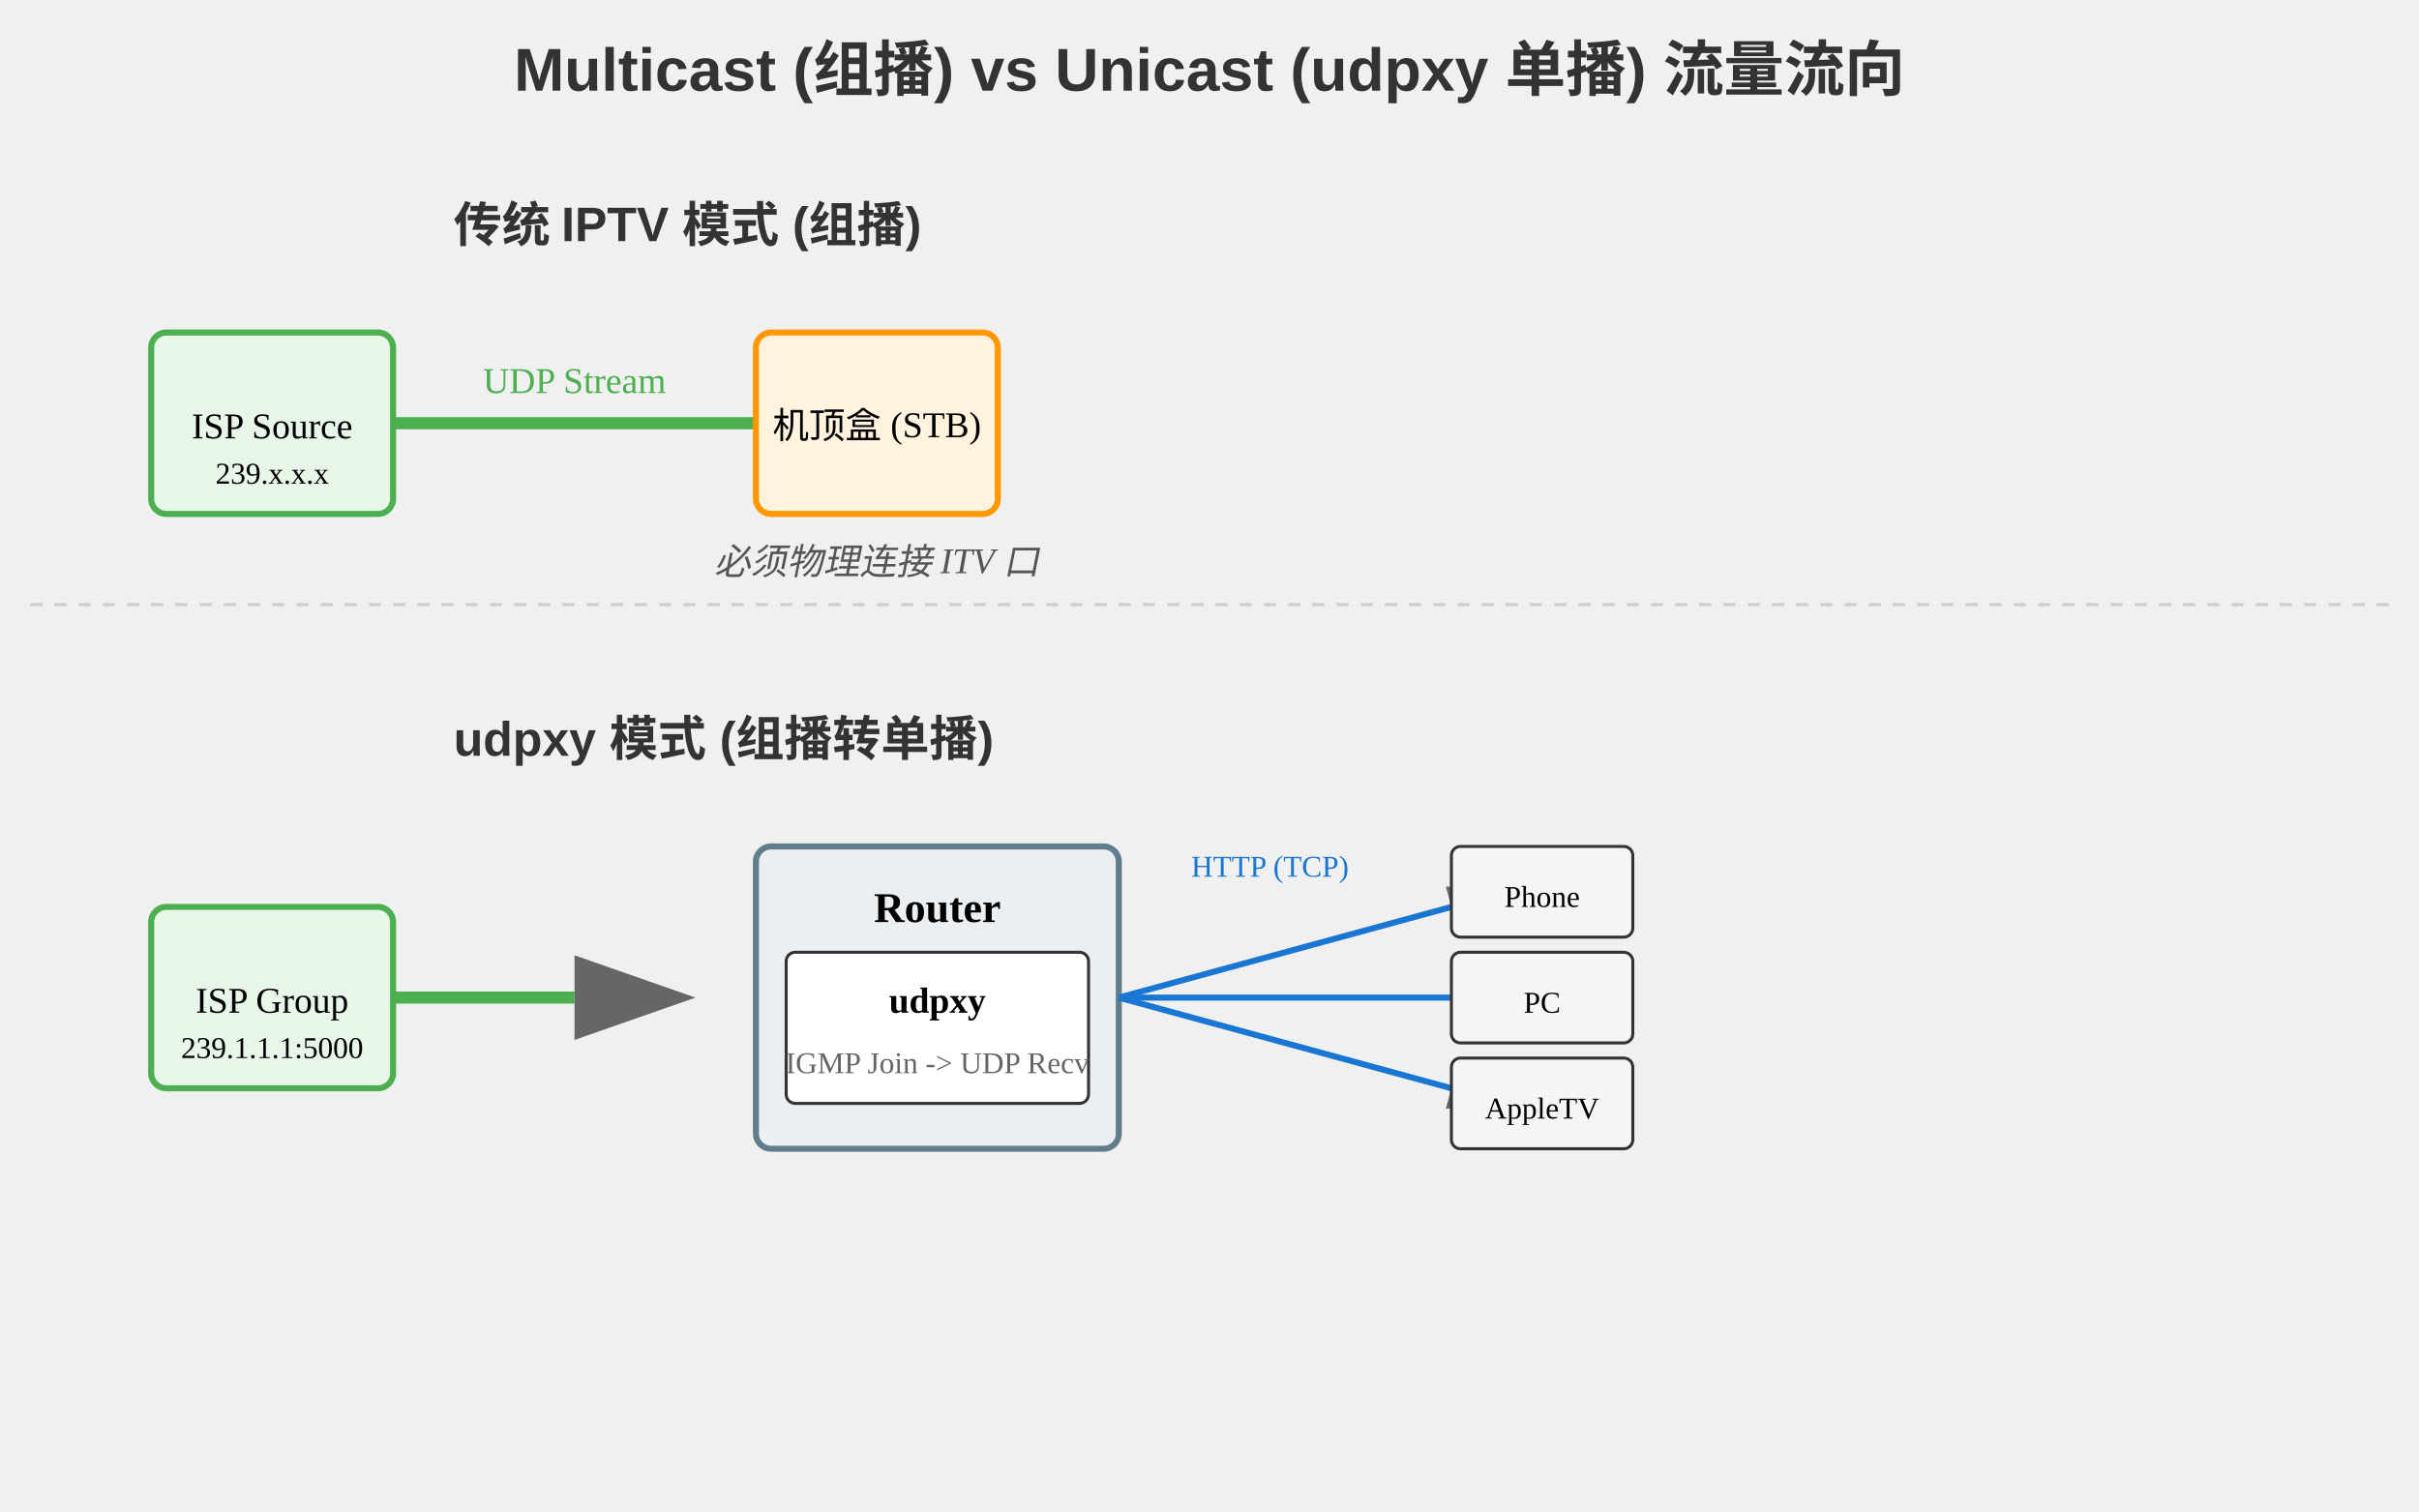
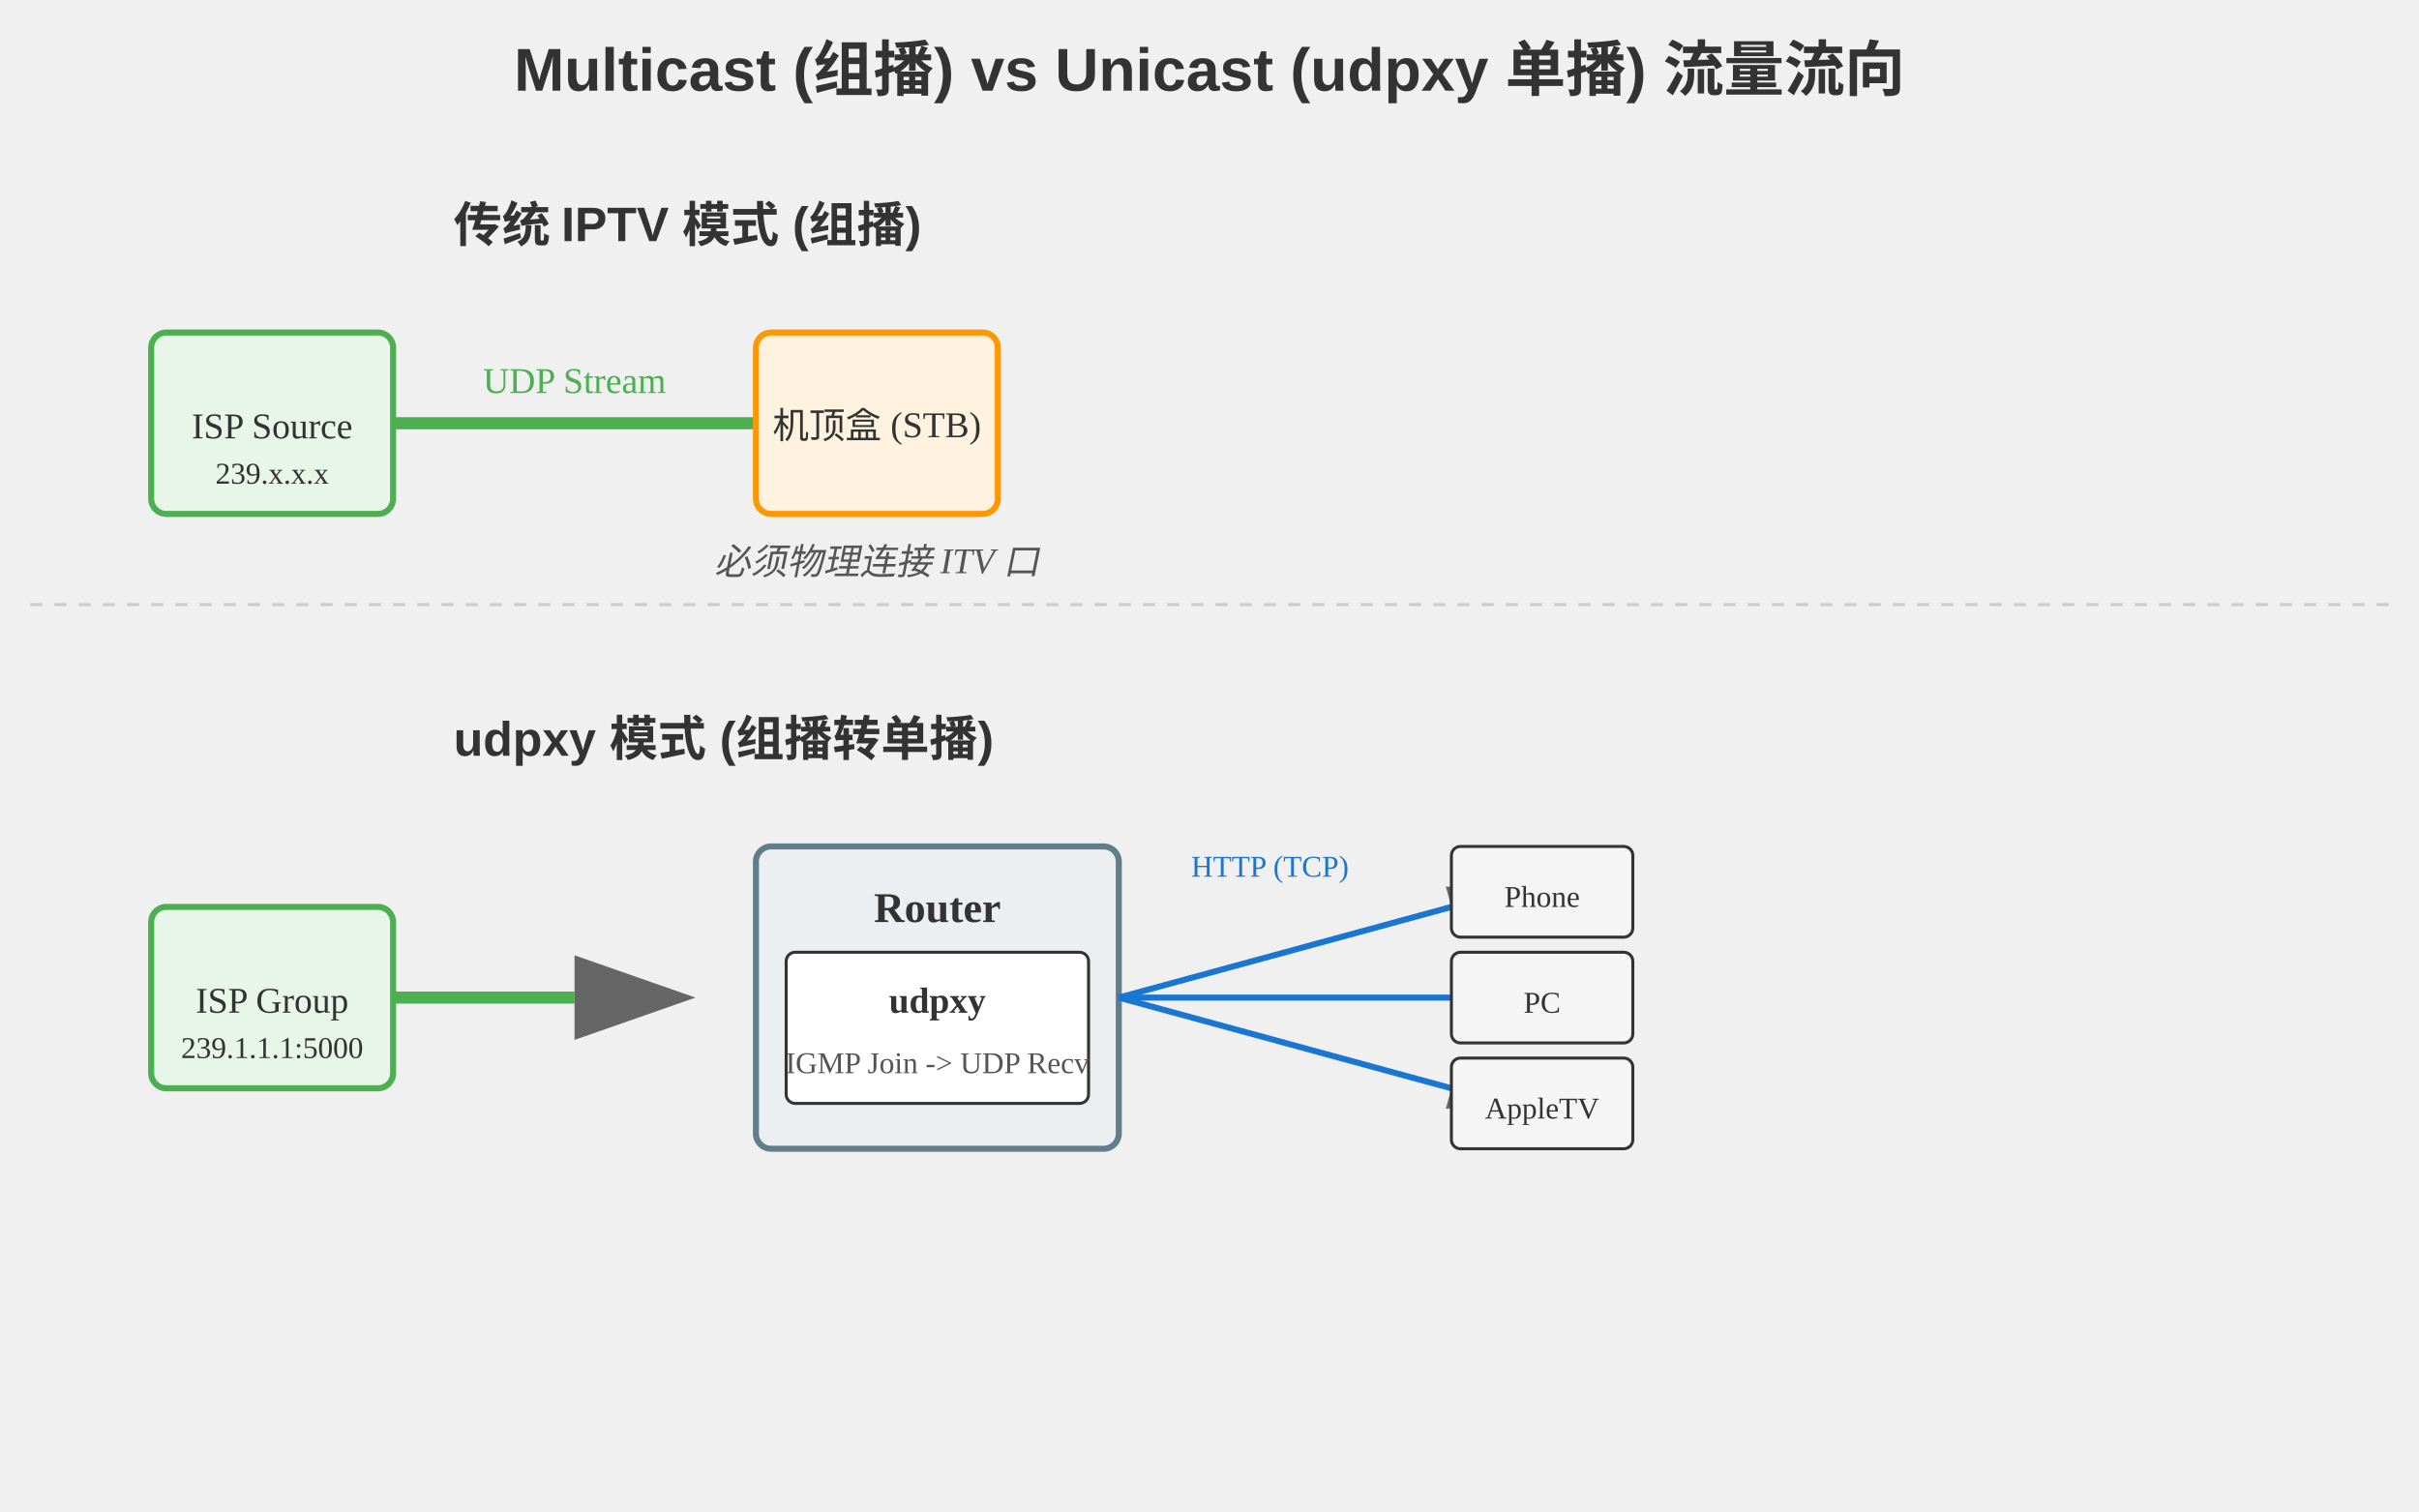
<svg xmlns="http://www.w3.org/2000/svg" viewBox="0 0 800 500">
  <defs>
    <marker id="arrowhead" markerWidth="10" markerHeight="7" refX="0" refY="3.5" orient="auto">
-       <polygon points="0 0, 10 3.5, 0 7" fill="#666" />
+       <polygon points="0 0, 10 3.5, 0 7" class="fill-arrow" />
    </marker>
  </defs>
-   <text x="400" y="30" font-family="Arial, sans-serif" font-size="20" font-weight="bold" text-anchor="middle" fill="#333">Multicast (组播) vs Unicast (udpxy 单播) 流量流向</text>
+   <style>
+     .text-title { fill: #333; }
+     .text-main { fill: #333; }
+     .text-sub { fill: #555; }
+     .stroke-sep { stroke: #ccc; }
+     .fill-arrow { fill: #666; }
+ 
+     .fill-green-bg { fill: #e8f5e9; }
+     .fill-orange-bg { fill: #fff3e0; }
+     .fill-blue-bg { fill: #eceff1; }
+     .fill-gray-bg { fill: #f5f5f5; }
+     .fill-white-bg { fill: #fff; }
+ 
+     .text-green { fill: #4caf50; }
+     .stroke-green { stroke: #4caf50; }
+     
+     .text-blue { fill: #1976d2; }
+     .stroke-blue { stroke: #1976d2; }
+ 
+     .stroke-orange { stroke: #ff9800; }
+     .stroke-gray { stroke: #607d8b; }
+     .stroke-dark { stroke: #333; }
+ 
+     @media (prefers-color-scheme: dark) {
+       .text-title { fill: #eee; }
+       .text-main { fill: #eee; }
+       .text-sub { fill: #bbb; }
+       .stroke-sep { stroke: #555; }
+       .fill-arrow { fill: #aaa; }
+ 
+       .fill-green-bg { fill: #1b5e20; }
+       .fill-orange-bg { fill: #e65100; }
+       .fill-blue-bg { fill: #263238; }
+       .fill-gray-bg { fill: #424242; }
+       .fill-white-bg { fill: #616161; }
+       
+       .text-green { fill: #a5d6a7; }
+       .stroke-green { stroke: #a5d6a7; }
+ 
+       .text-blue { fill: #90caf9; }
+       .stroke-blue { stroke: #90caf9; }
+       
+       .stroke-orange { stroke: #ffcc80; }
+       .stroke-gray { stroke: #b0bec5; }
+       .stroke-dark { stroke: #ccc; }
+     }
+   </style>
+   <text x="400" y="30" font-family="Arial, sans-serif" font-size="20" font-weight="bold" text-anchor="middle" class="text-title">Multicast (组播) vs Unicast (udpxy 单播) 流量流向</text>
  <g transform="translate(0, 50)">
-     <text x="150" y="30" font-family="Arial, sans-serif" font-size="16" font-weight="bold" fill="#333">传统 IPTV 模式 (组播)</text>
-     <rect x="50" y="60" width="80" height="60" rx="5" fill="#e8f5e9" stroke="#4caf50" stroke-width="2" />
-     <text x="90" y="95" text-anchor="middle" font-size="12">ISP Source</text>
-     <text x="90" y="110" text-anchor="middle" font-size="10">239.x.x.x</text>
-     <line x1="130" y1="90" x2="250" y2="90" stroke="#4caf50" stroke-width="4" marker-end="url(#arrowhead)" />
-     <text x="190" y="80" text-anchor="middle" font-size="12" fill="#4caf50">UDP Stream</text>
-     <rect x="250" y="60" width="80" height="60" rx="5" fill="#fff3e0" stroke="#ff9800" stroke-width="2" />
-     <text x="290" y="95" text-anchor="middle" font-size="12">机顶盒 (STB)</text>
-     <text x="290" y="140" text-anchor="middle" font-size="12" fill="#555" font-style="italic">必须物理连接 ITV 口</text>
+     <text x="150" y="30" font-family="Arial, sans-serif" font-size="16" font-weight="bold" class="text-main">传统 IPTV 模式 (组播)</text>
+     <rect x="50" y="60" width="80" height="60" rx="5" class="fill-green-bg stroke-green" stroke-width="2" />
+     <text x="90" y="95" text-anchor="middle" font-size="12" class="text-main">ISP Source</text>
+     <text x="90" y="110" text-anchor="middle" font-size="10" class="text-main">239.x.x.x</text>
+     <line x1="130" y1="90" x2="250" y2="90" class="stroke-green" stroke-width="4" marker-end="url(#arrowhead)" />
+     <text x="190" y="80" text-anchor="middle" font-size="12" class="text-green">UDP Stream</text>
+     <rect x="250" y="60" width="80" height="60" rx="5" class="fill-orange-bg stroke-orange" stroke-width="2" />
+     <text x="290" y="95" text-anchor="middle" font-size="12" class="text-main">机顶盒 (STB)</text>
+     <text x="290" y="140" text-anchor="middle" font-size="12" class="text-sub" font-style="italic">必须物理连接 ITV 口</text>
  </g>
-   <line x1="10" y1="200" x2="790" y2="200" stroke="#ccc" stroke-dasharray="4,4" />
+   <line x1="10" y1="200" x2="790" y2="200" class="stroke-sep" stroke-dasharray="4,4" />
  <g transform="translate(0, 220)">
-     <text x="150" y="30" font-family="Arial, sans-serif" font-size="16" font-weight="bold" fill="#333">udpxy 模式 (组播转单播)</text>
-     <rect x="50" y="80" width="80" height="60" rx="5" fill="#e8f5e9" stroke="#4caf50" stroke-width="2" />
-     <text x="90" y="115" text-anchor="middle" font-size="12">ISP Group</text>
-     <text x="90" y="130" text-anchor="middle" font-size="10">239.1.1.1:5000</text>
-     <path d="M130,110 L190,110" stroke="#4caf50" stroke-width="4" marker-end="url(#arrowhead)" />
-     <rect x="250" y="60" width="120" height="100" rx="5" fill="#eceff1" stroke="#607d8b" stroke-width="2" />
-     <text x="310" y="85" text-anchor="middle" font-weight="bold" font-size="14">Router</text>
-     <rect x="260" y="95" width="100" height="50" rx="3" fill="#fff" stroke="#333" />
-     <text x="310" y="115" text-anchor="middle" font-size="12" font-weight="bold">udpxy</text>
-     <text x="310" y="135" text-anchor="middle" font-size="10" fill="#666">IGMP Join -&gt; UDP Recv</text>
-     <path d="M370,110 L480,80" stroke="#1976d2" stroke-width="2" marker-end="url(#arrowhead)" />
-     <path d="M370,110 L480,110" stroke="#1976d2" stroke-width="2" marker-end="url(#arrowhead)" />
-     <path d="M370,110 L480,140" stroke="#1976d2" stroke-width="2" marker-end="url(#arrowhead)" />
-     <text x="420" y="70" text-anchor="middle" font-size="10" fill="#1976d2">HTTP (TCP)</text>
-     <rect x="480" y="60" width="60" height="30" rx="3" fill="#f5f5f5" stroke="#333" />
-     <text x="510" y="80" text-anchor="middle" font-size="10">Phone</text>
-     <rect x="480" y="95" width="60" height="30" rx="3" fill="#f5f5f5" stroke="#333" />
-     <text x="510" y="115" text-anchor="middle" font-size="10">PC</text>
-     <rect x="480" y="130" width="60" height="30" rx="3" fill="#f5f5f5" stroke="#333" />
-     <text x="510" y="150" text-anchor="middle" font-size="10">AppleTV</text>
+     <text x="150" y="30" font-family="Arial, sans-serif" font-size="16" font-weight="bold" class="text-main">udpxy 模式 (组播转单播)</text>
+     <rect x="50" y="80" width="80" height="60" rx="5" class="fill-green-bg stroke-green" stroke-width="2" />
+     <text x="90" y="115" text-anchor="middle" font-size="12" class="text-main">ISP Group</text>
+     <text x="90" y="130" text-anchor="middle" font-size="10" class="text-main">239.1.1.1:5000</text>
+     <path d="M130,110 L190,110" class="stroke-green" stroke-width="4" marker-end="url(#arrowhead)" />
+     <rect x="250" y="60" width="120" height="100" rx="5" class="fill-blue-bg stroke-gray" stroke-width="2" />
+     <text x="310" y="85" text-anchor="middle" font-weight="bold" font-size="14" class="text-main">Router</text>
+     <rect x="260" y="95" width="100" height="50" rx="3" class="fill-white-bg stroke-dark" />
+     <text x="310" y="115" text-anchor="middle" font-size="12" font-weight="bold" class="text-main">udpxy</text>
+     <text x="310" y="135" text-anchor="middle" font-size="10" class="text-sub">IGMP Join -&gt; UDP Recv</text>
+     <path d="M370,110 L480,80" class="stroke-blue" stroke-width="2" marker-end="url(#arrowhead)" />
+     <path d="M370,110 L480,110" class="stroke-blue" stroke-width="2" marker-end="url(#arrowhead)" />
+     <path d="M370,110 L480,140" class="stroke-blue" stroke-width="2" marker-end="url(#arrowhead)" />
+     <text x="420" y="70" text-anchor="middle" font-size="10" class="text-blue">HTTP (TCP)</text>
+     <rect x="480" y="60" width="60" height="30" rx="3" class="fill-gray-bg stroke-dark" />
+     <text x="510" y="80" text-anchor="middle" font-size="10" class="text-main">Phone</text>
+     <rect x="480" y="95" width="60" height="30" rx="3" class="fill-gray-bg stroke-dark" />
+     <text x="510" y="115" text-anchor="middle" font-size="10" class="text-main">PC</text>
+     <rect x="480" y="130" width="60" height="30" rx="3" class="fill-gray-bg stroke-dark" />
+     <text x="510" y="150" text-anchor="middle" font-size="10" class="text-main">AppleTV</text>
  </g>
</svg>
